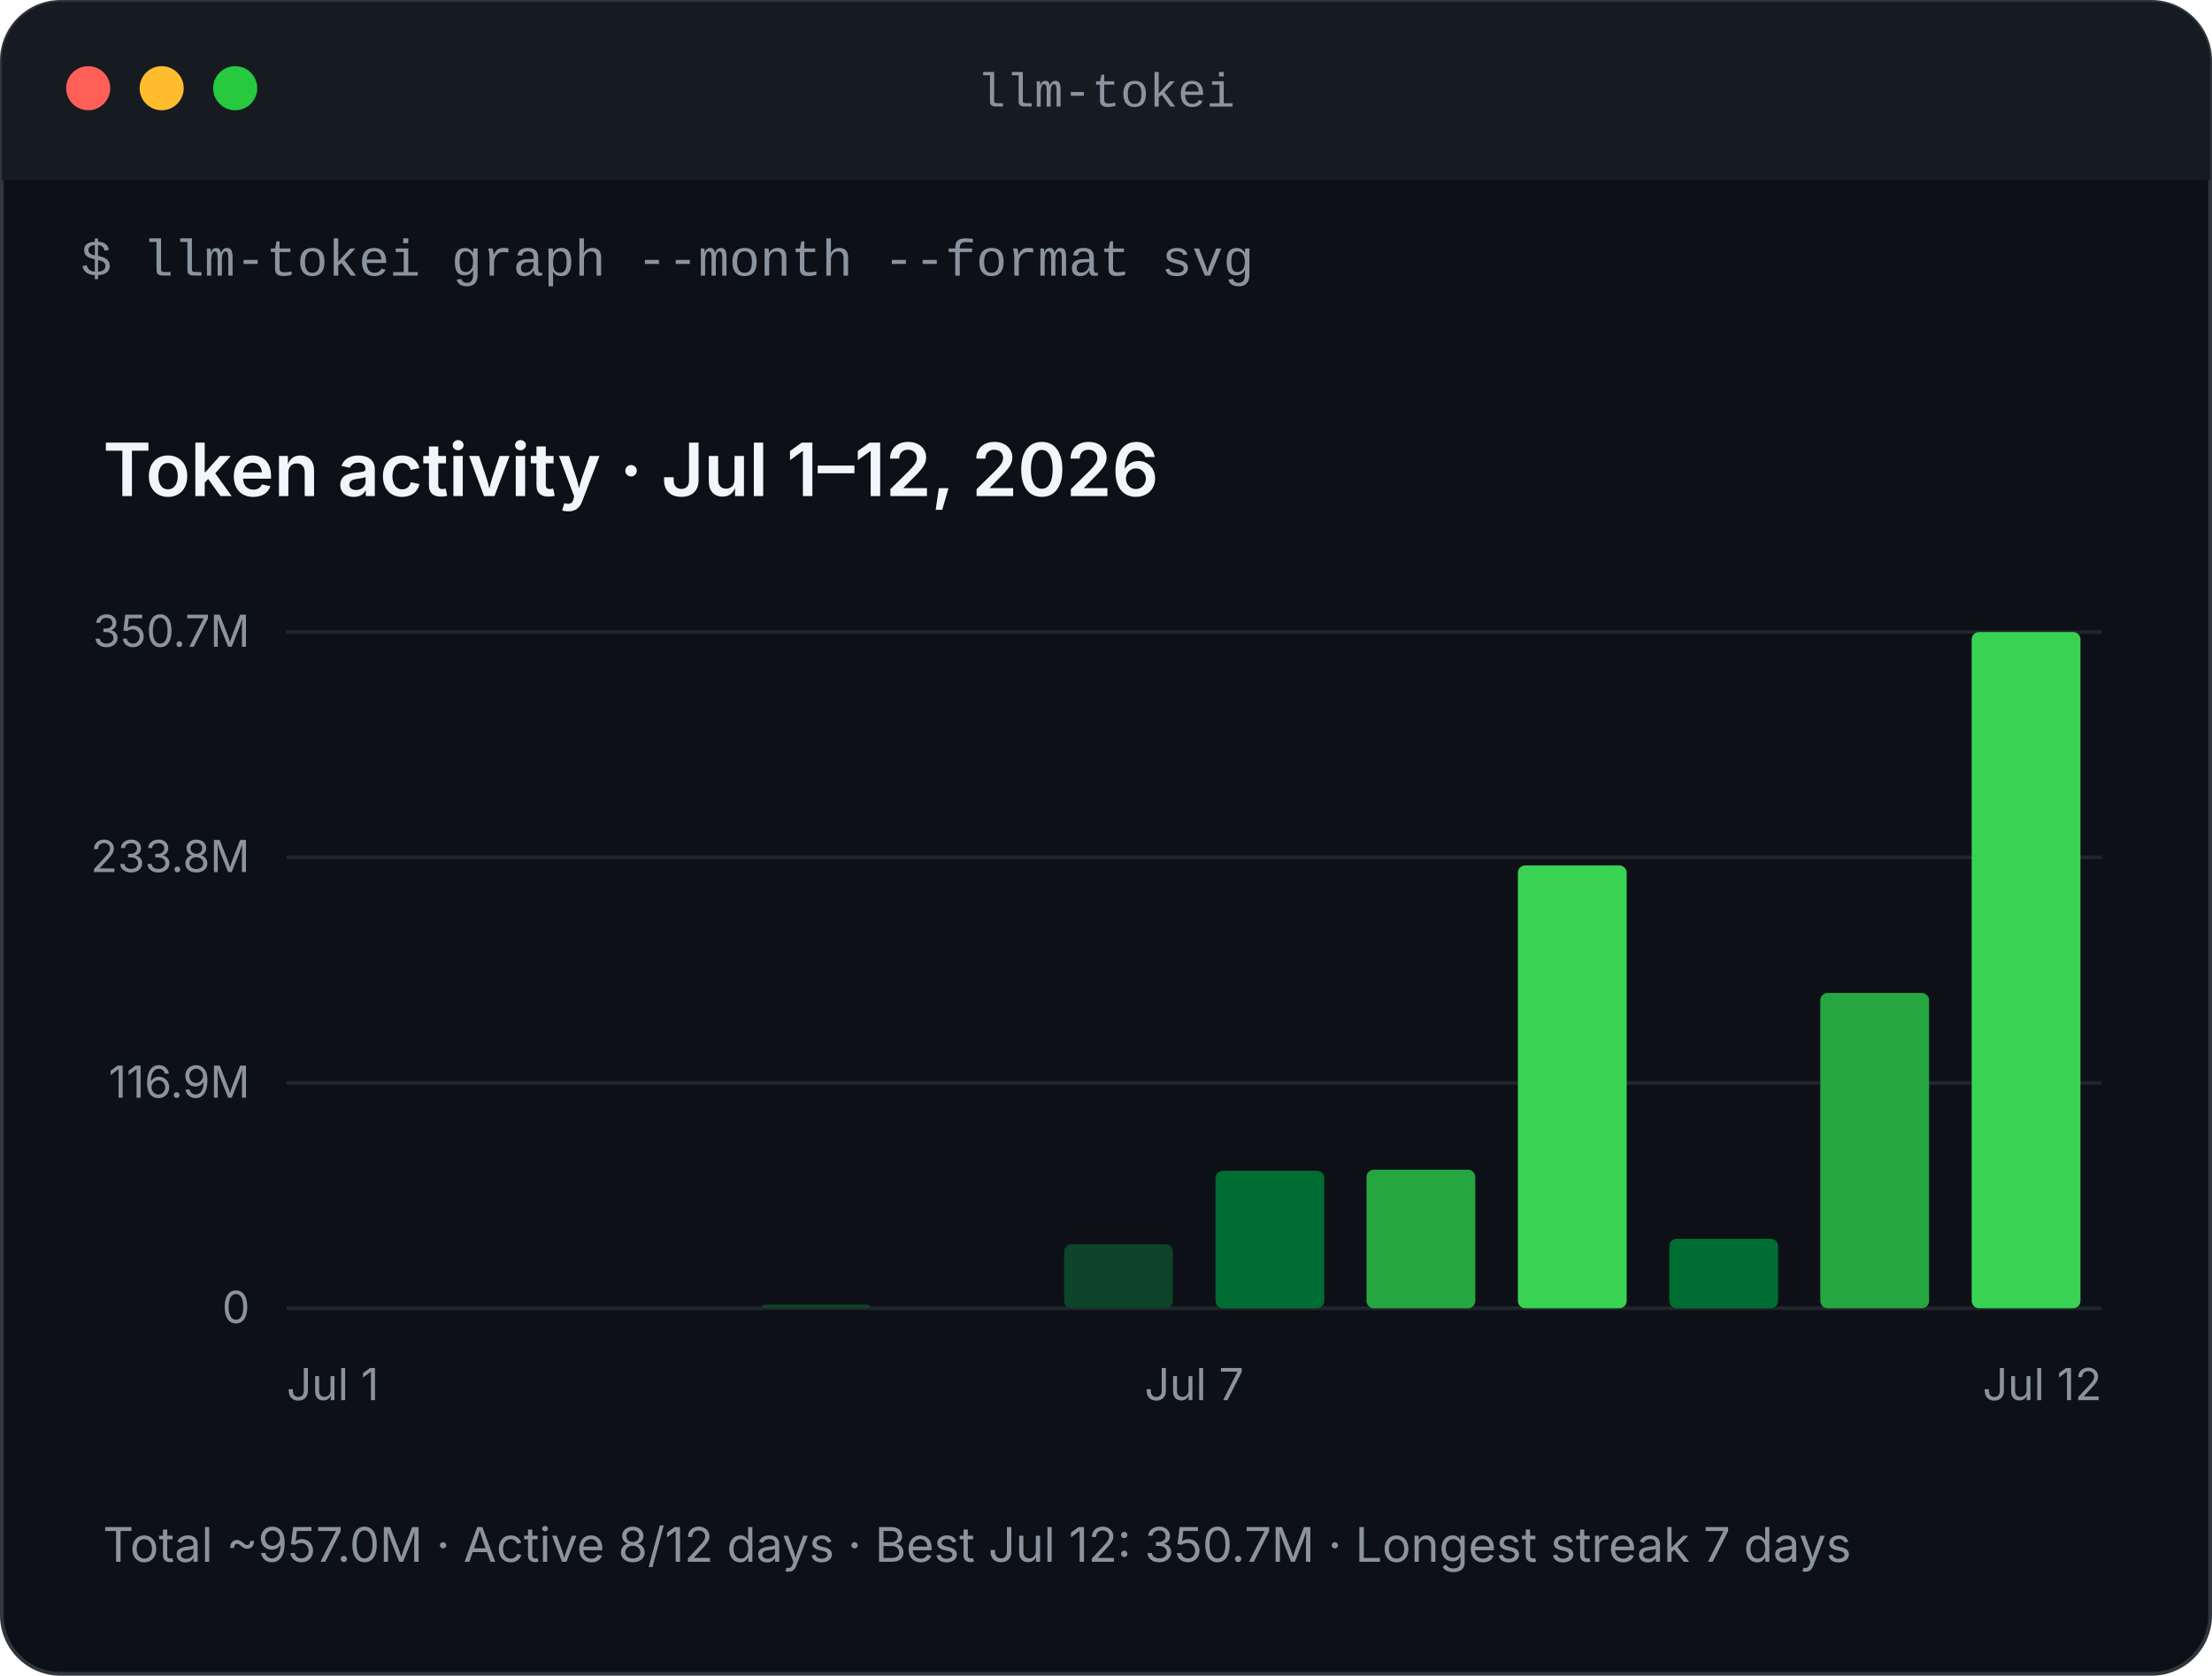
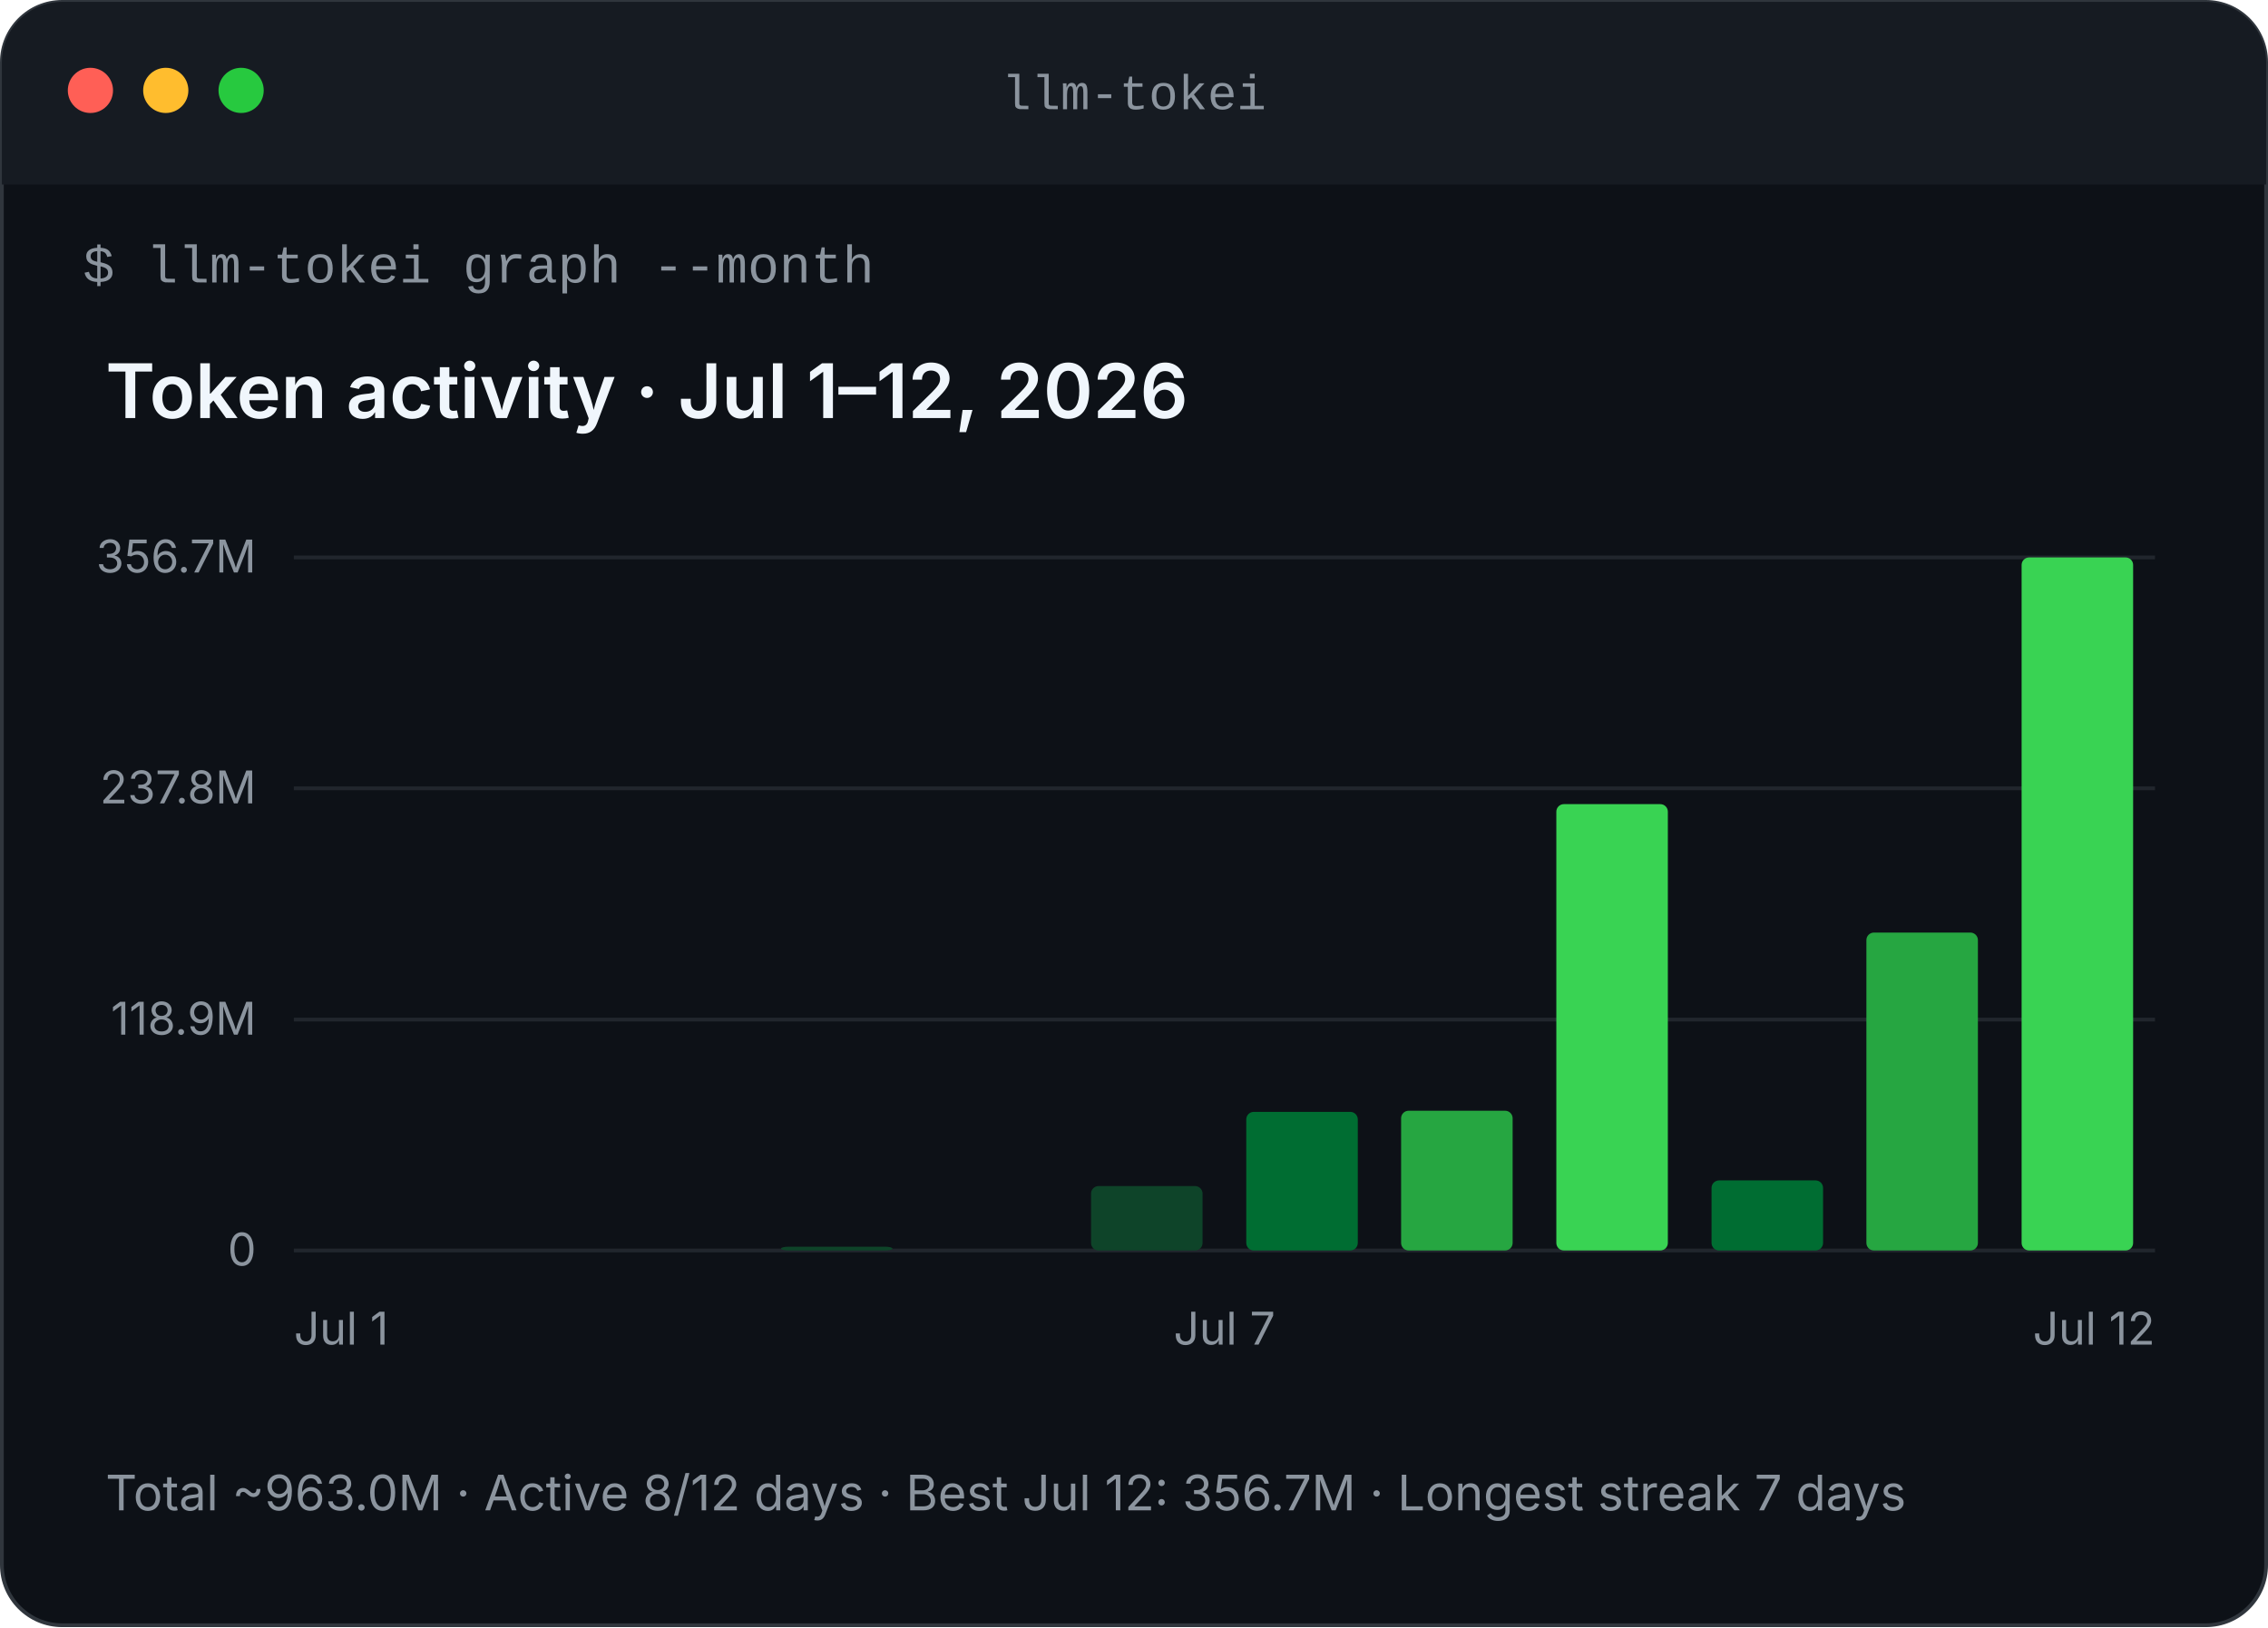
- <svg xmlns="http://www.w3.org/2000/svg" width="602" height="456" viewBox="0 0 602 456" role="img" aria-labelledby="title desc" data-chart="plot" data-resolution="day">
-   <rect x="0.5" y="0.5" width="601" height="455" rx="16" fill="#0d1117" stroke="#30363d" />
+ <svg xmlns="http://www.w3.org/2000/svg" width="602" height="432" viewBox="0 0 602 432" role="img" aria-labelledby="title desc" data-chart="plot" data-resolution="day">
+   <rect x="0.5" y="0.5" width="601" height="431" rx="16" fill="#0d1117" stroke="#30363d" />
  <rect x="0.5" y="0.5" width="601" height="48" rx="16" fill="#161b22" />
  <rect x="0.5" y="32" width="601" height="17" fill="#161b22" />
  <circle cx="24" cy="24" r="6" fill="#ff5f56" />
  <circle cx="44" cy="24" r="6" fill="#ffbd2e" />
  <circle cx="64" cy="24" r="6" fill="#27c93f" />
  <text x="301.0" y="29.0" fill="#8b949e" font-family="ui-monospace, SFMono-Regular, Menlo, Consolas, 'Liberation Mono', monospace" font-size="13" text-anchor="middle">llm-tokei</text>
-   <text x="22.0" y="75.0" fill="#8b949e" font-family="ui-monospace, SFMono-Regular, Menlo, Consolas, 'Liberation Mono', monospace" font-size="14" text-anchor="start">$ llm-tokei graph --month --format svg</text>
-   <g transform="translate(0 96)">
+   <text x="22.0" y="75.0" fill="#8b949e" font-family="ui-monospace, SFMono-Regular, Menlo, Consolas, 'Liberation Mono', monospace" font-size="14" text-anchor="start">$ llm-tokei graph --month</text>
+   <g transform="translate(0 72)">
    <text x="28.0" y="39.0" fill="#f0f6fc" font-family="-apple-system, BlinkMacSystemFont, 'Segoe UI', sans-serif" font-size="20" text-anchor="start" font-weight="600">Token activity · Jul 1–12, 2026</text>
    <line x1="78.0" y1="260.0" x2="572.0" y2="260.0" stroke="#21262d" />
    <text x="68.0" y="264.0" fill="#8b949e" font-family="-apple-system, BlinkMacSystemFont, 'Segoe UI', sans-serif" font-size="12" text-anchor="end">0</text>
    <line x1="78.0" y1="198.7" x2="572.0" y2="198.7" stroke="#21262d" />
-     <text x="68.0" y="202.7" fill="#8b949e" font-family="-apple-system, BlinkMacSystemFont, 'Segoe UI', sans-serif" font-size="12" text-anchor="end">116.9M</text>
+     <text x="68.0" y="202.7" fill="#8b949e" font-family="-apple-system, BlinkMacSystemFont, 'Segoe UI', sans-serif" font-size="12" text-anchor="end">118.9M</text>
    <line x1="78.0" y1="137.3" x2="572.0" y2="137.3" stroke="#21262d" />
-     <text x="68.0" y="141.3" fill="#8b949e" font-family="-apple-system, BlinkMacSystemFont, 'Segoe UI', sans-serif" font-size="12" text-anchor="end">233.8M</text>
+     <text x="68.0" y="141.3" fill="#8b949e" font-family="-apple-system, BlinkMacSystemFont, 'Segoe UI', sans-serif" font-size="12" text-anchor="end">237.8M</text>
    <line x1="78.0" y1="76.0" x2="572.0" y2="76.0" stroke="#21262d" />
-     <text x="68.0" y="80.0" fill="#8b949e" font-family="-apple-system, BlinkMacSystemFont, 'Segoe UI', sans-serif" font-size="12" text-anchor="end">350.7M</text>
+     <text x="68.0" y="80.0" fill="#8b949e" font-family="-apple-system, BlinkMacSystemFont, 'Segoe UI', sans-serif" font-size="12" text-anchor="end">356.7M</text>
    <rect class="activity-hit-target" x="78.0" y="76.0" width="41.2" height="184.0" fill="#000000" fill-opacity="0" />
    <rect class="activity-hit-target" x="119.2" y="76.0" width="41.2" height="184.0" fill="#000000" fill-opacity="0" />
    <rect class="activity-hit-target" x="160.3" y="76.0" width="41.2" height="184.0" fill="#000000" fill-opacity="0" />
    <rect class="activity-bar" x="207.3" y="259.0" width="29.6" height="1.0" rx="2" fill="#0e4429" />
    <rect class="activity-hit-target" x="201.5" y="76.0" width="41.2" height="184.0" fill="#000000" fill-opacity="0" />
    <rect class="activity-hit-target" x="242.7" y="76.0" width="41.2" height="184.0" fill="#000000" fill-opacity="0" />
-     <rect class="activity-bar" x="289.6" y="242.6" width="29.6" height="17.4" rx="2" fill="#0e4429" />
+     <rect class="activity-bar" x="289.6" y="242.9" width="29.6" height="17.1" rx="2" fill="#0e4429" />
    <rect class="activity-hit-target" x="283.8" y="76.0" width="41.2" height="184.0" fill="#000000" fill-opacity="0" />
-     <rect class="activity-bar" x="330.8" y="222.6" width="29.6" height="37.4" rx="2" fill="#006d32" />
+     <rect class="activity-bar" x="330.8" y="223.2" width="29.6" height="36.8" rx="2" fill="#006d32" />
    <rect class="activity-hit-target" x="325.0" y="76.0" width="41.2" height="184.0" fill="#000000" fill-opacity="0" />
-     <rect class="activity-bar" x="371.9" y="222.3" width="29.6" height="37.7" rx="2" fill="#26a641" />
+     <rect class="activity-bar" x="371.9" y="222.9" width="29.6" height="37.1" rx="2" fill="#26a641" />
    <rect class="activity-hit-target" x="366.2" y="76.0" width="41.2" height="184.0" fill="#000000" fill-opacity="0" />
-     <rect class="activity-bar" x="413.1" y="139.5" width="29.6" height="120.5" rx="2" fill="#39d353" />
+     <rect class="activity-bar" x="413.1" y="141.5" width="29.6" height="118.5" rx="2" fill="#39d353" />
    <rect class="activity-hit-target" x="407.3" y="76.0" width="41.2" height="184.0" fill="#000000" fill-opacity="0" />
-     <rect class="activity-bar" x="454.3" y="241.1" width="29.6" height="18.9" rx="2" fill="#006d32" />
+     <rect class="activity-bar" x="454.3" y="241.4" width="29.6" height="18.6" rx="2" fill="#006d32" />
    <rect class="activity-hit-target" x="448.5" y="76.0" width="41.2" height="184.0" fill="#000000" fill-opacity="0" />
-     <rect class="activity-bar" x="495.4" y="174.2" width="29.6" height="85.8" rx="2" fill="#26a641" />
+     <rect class="activity-bar" x="495.4" y="175.6" width="29.6" height="84.4" rx="2" fill="#26a641" />
    <rect class="activity-hit-target" x="489.7" y="76.0" width="41.2" height="184.0" fill="#000000" fill-opacity="0" />
    <rect class="activity-bar" x="536.6" y="76.0" width="29.6" height="184.0" rx="2" fill="#39d353" />
    <rect class="activity-hit-target" x="530.8" y="76.0" width="41.2" height="184.0" fill="#000000" fill-opacity="0" />
    <text x="78.0" y="285.0" fill="#8b949e" font-family="-apple-system, BlinkMacSystemFont, 'Segoe UI', sans-serif" font-size="12" text-anchor="start" class="activity-axis-label">Jul 1</text>
    <text x="325.0" y="285.0" fill="#8b949e" font-family="-apple-system, BlinkMacSystemFont, 'Segoe UI', sans-serif" font-size="12" text-anchor="middle" class="activity-axis-label">Jul 7</text>
    <text x="572.0" y="285.0" fill="#8b949e" font-family="-apple-system, BlinkMacSystemFont, 'Segoe UI', sans-serif" font-size="12" text-anchor="end" class="activity-axis-label">Jul 12</text>
-     <text x="28.0" y="329.0" fill="#8b949e" font-family="-apple-system, BlinkMacSystemFont, 'Segoe UI', sans-serif" font-size="13" text-anchor="start">Total ~957.0M · Active 8/12 days · Best Jul 12: 350.7M · Longest streak 7 days</text>
+     <text x="28.0" y="329.0" fill="#8b949e" font-family="-apple-system, BlinkMacSystemFont, 'Segoe UI', sans-serif" font-size="13" text-anchor="start">Total ~963.0M · Active 8/12 days · Best Jul 12: 356.7M · Longest streak 7 days</text>
  </g>
</svg>
